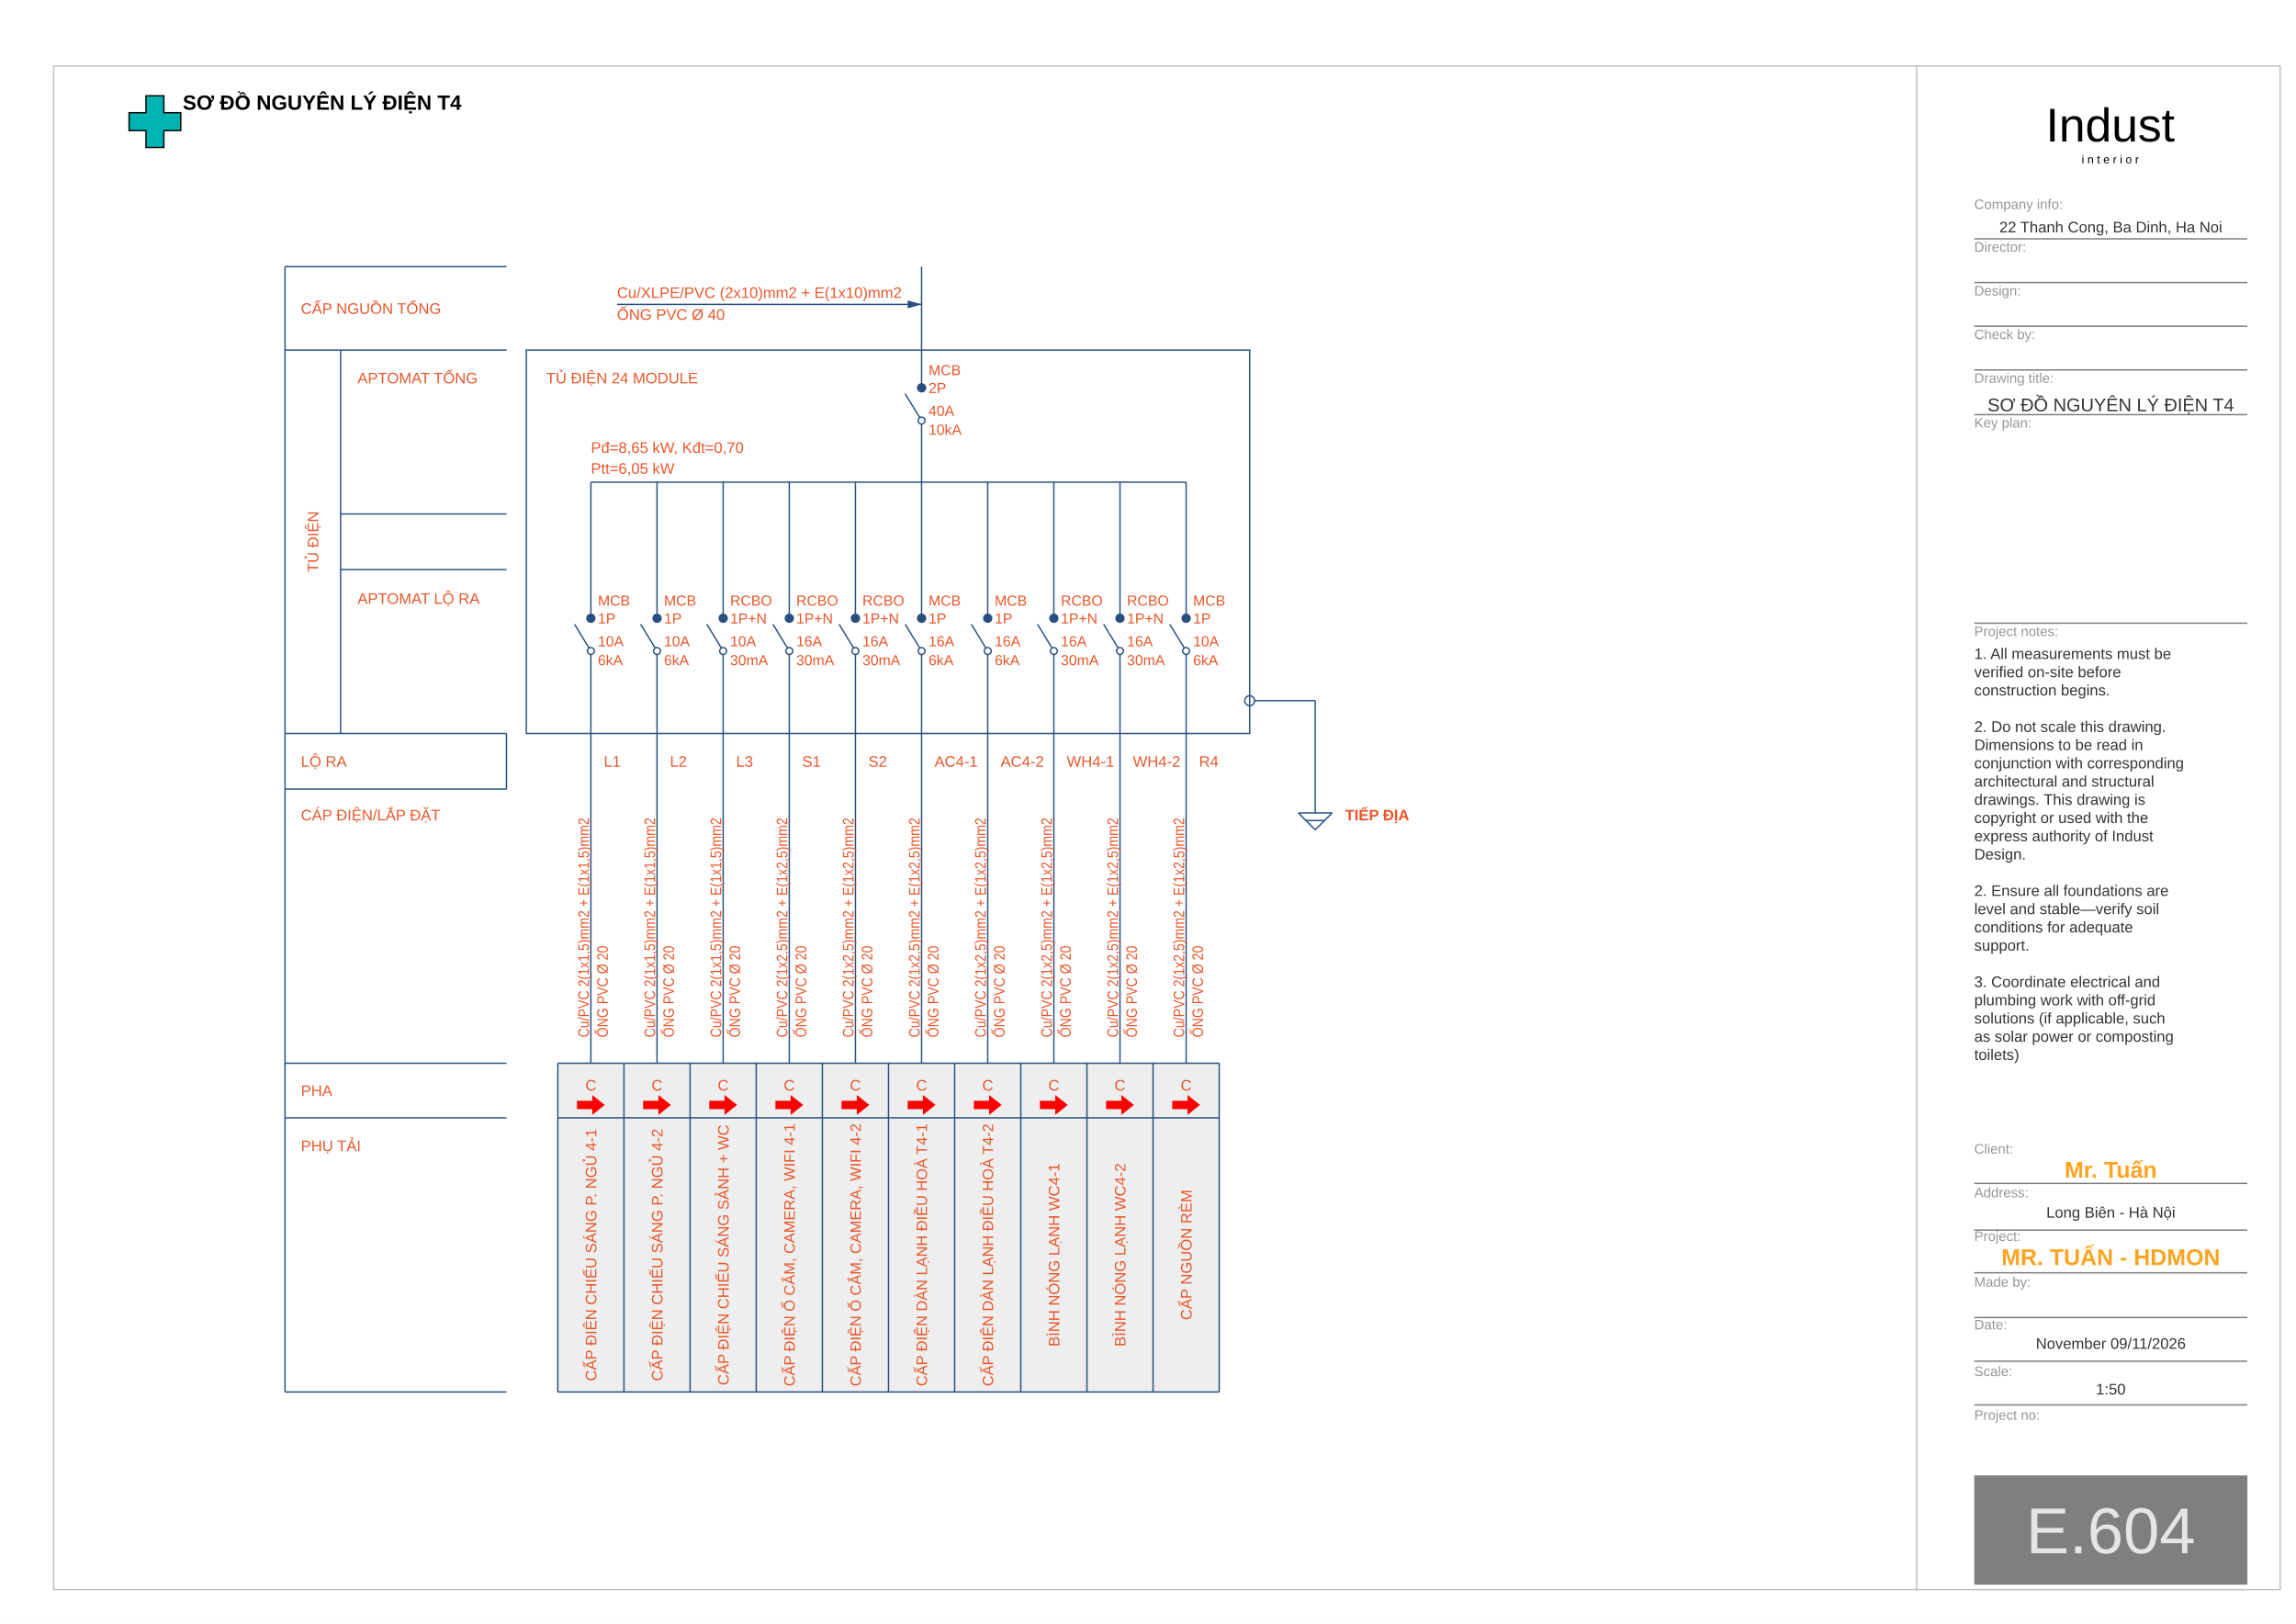
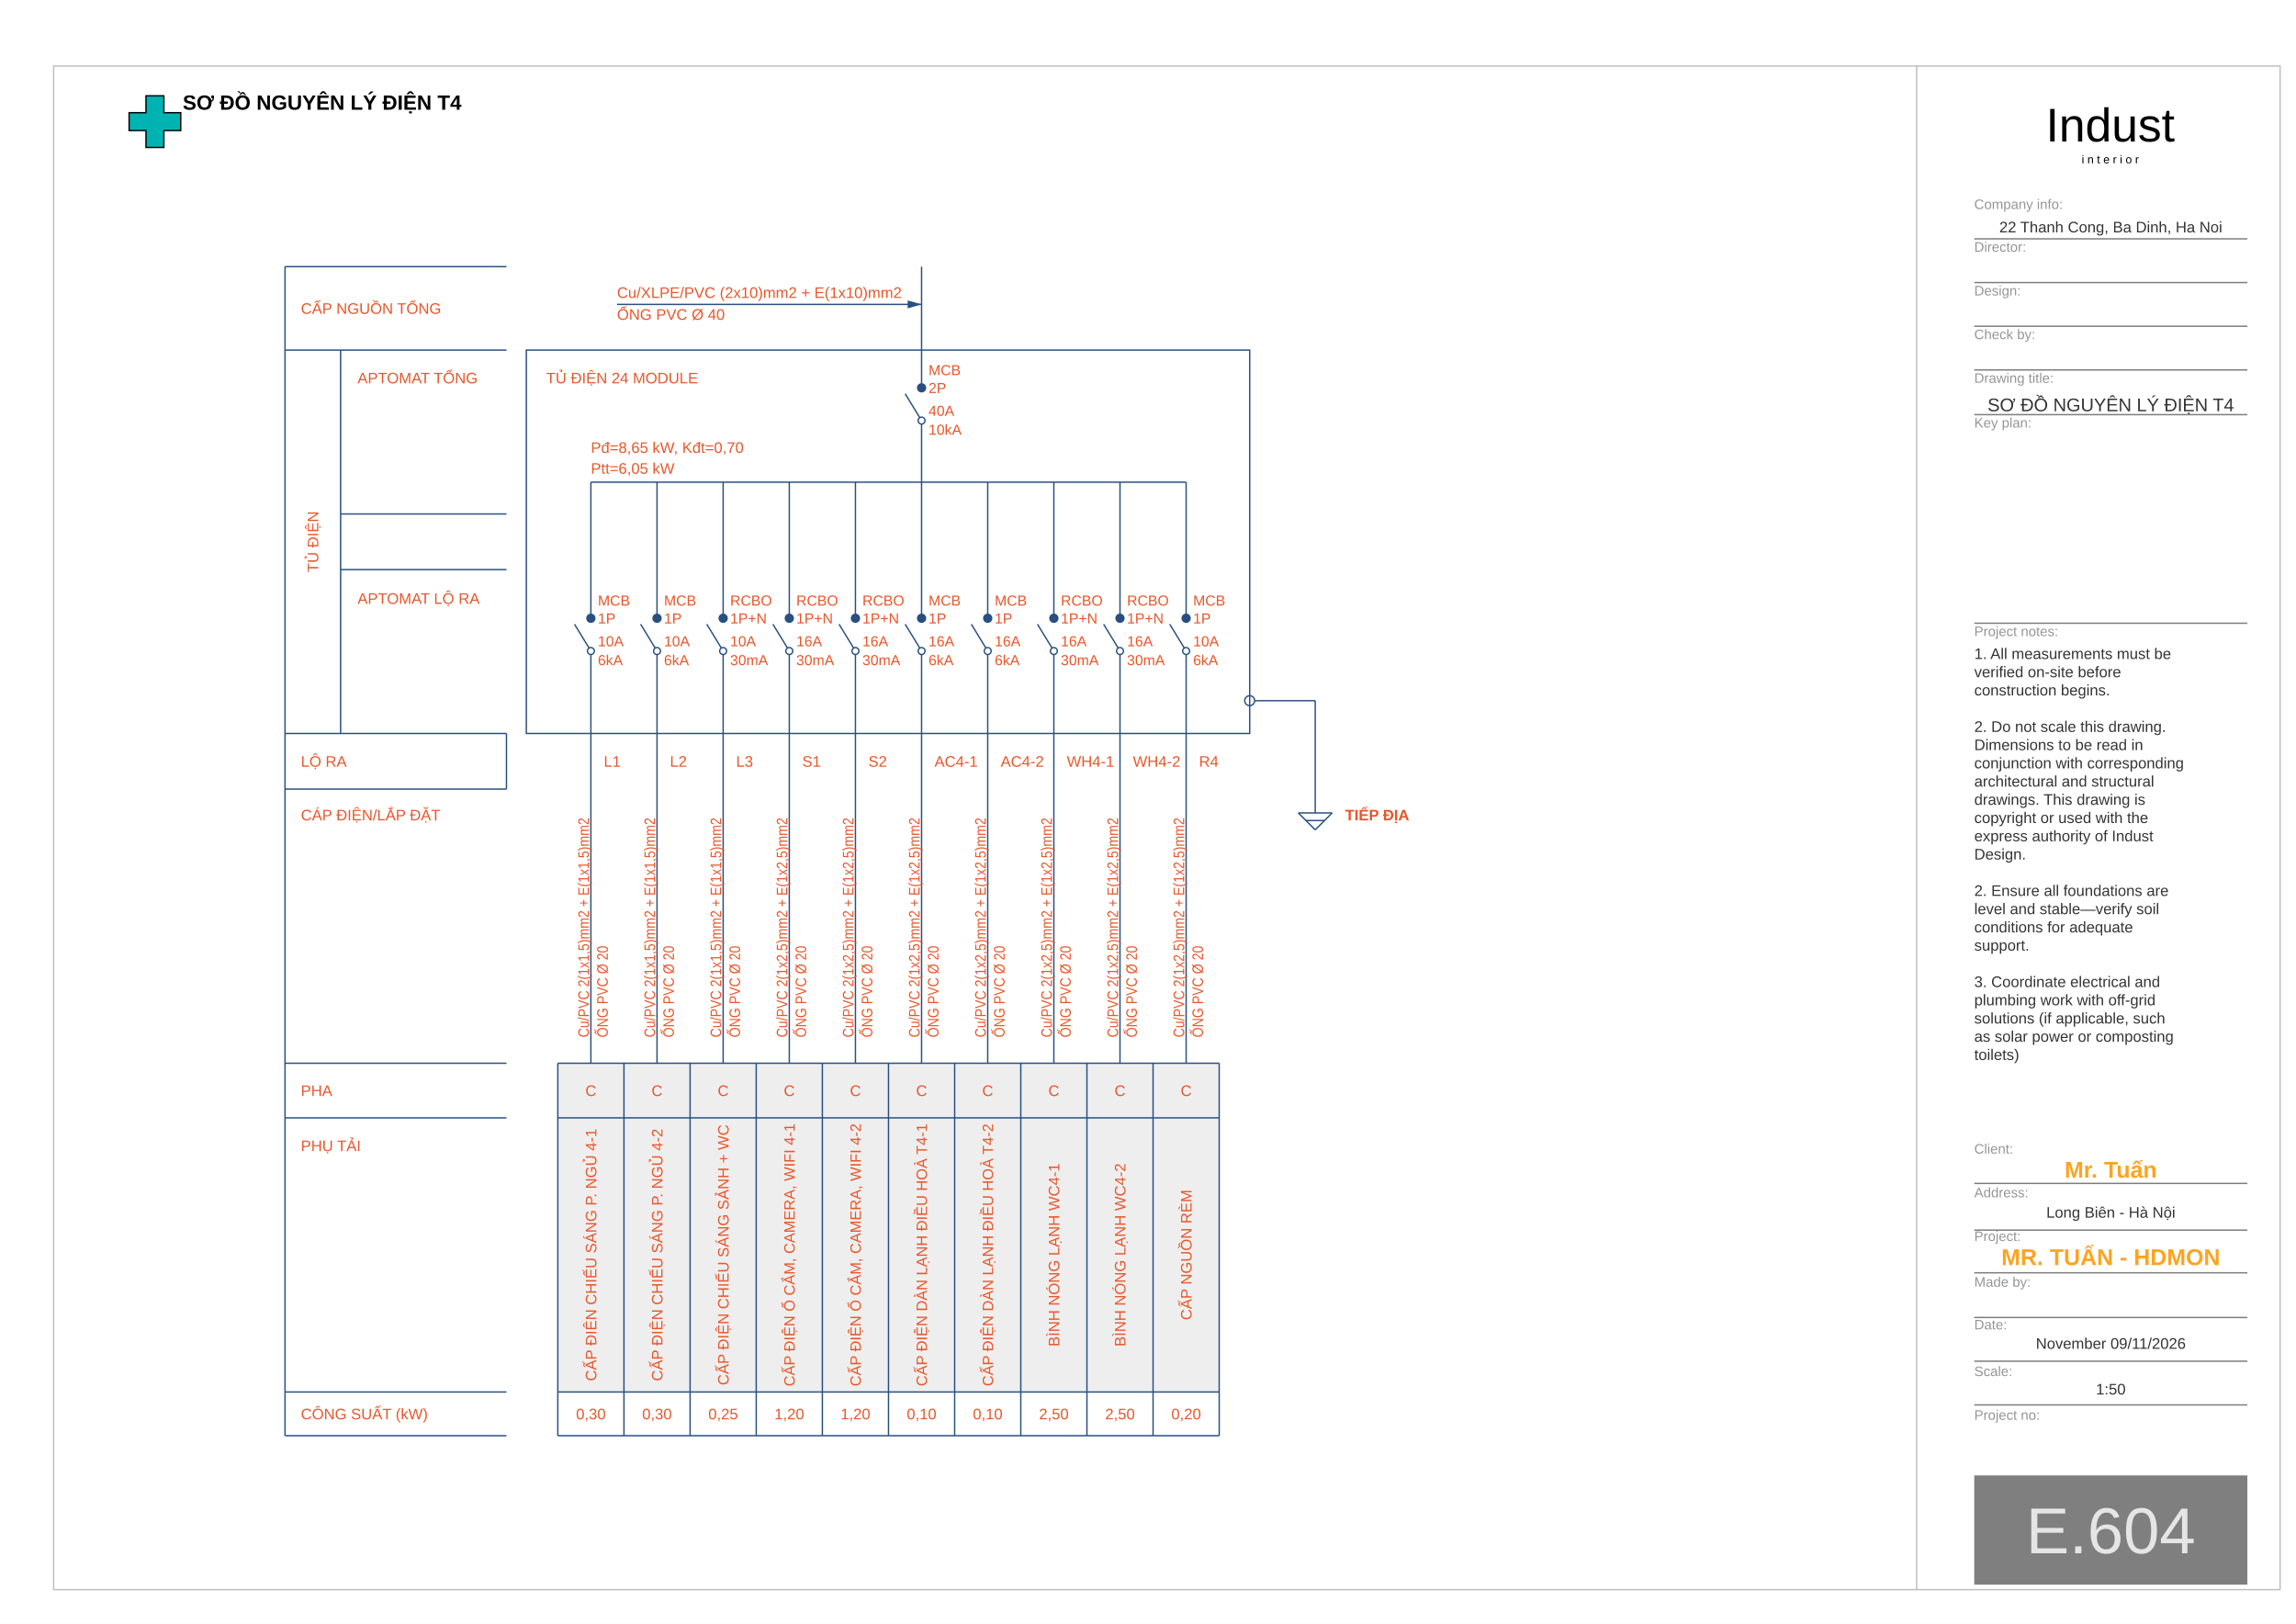
<svg xmlns="http://www.w3.org/2000/svg" width="420mm" height="297mm" viewBox="0 0 420 297">
  <rect width="100%" height="100%" fill="#fff" />
  <polygon points="9.81,290.741 417.093,290.741 417.093,12.073 9.81,12.073" fill="none" stroke="rgb(190,190,190)" stroke-width="0.25" />
  <line x1="350.606" y1="12.073" x2="350.606" y2="290.741" stroke="rgb(190,190,190)" stroke-width="0.25" />
  <polygon points="26.704,17.523 29.974,17.523 29.974,20.611 33.062,20.611 33.062,23.881 29.974,23.881 29.974,26.969 26.704,26.969 26.704,23.881 23.616,23.881 23.616,20.611 26.704,20.611" fill="rgb(0,179,179)" stroke="none" />
  <polygon points="26.704,17.523 29.974,17.523 29.974,20.611 33.062,20.611 33.062,23.881 29.974,23.881 29.974,26.969 26.704,26.969 26.704,23.881 23.616,23.881 23.616,20.611 26.704,20.611" fill="none" stroke="rgb(0,0,0)" stroke-width="0.25" />
  <text x="33.426" y="20.066" font-family="Arial, Helvetica, sans-serif" font-size="3.771" font-weight="bold" text-anchor="start" fill="rgb(0,0,0)">SƠ ĐỒ NGUYÊN LÝ ĐIỆN T4</text>
-   <line x1="52.137" y1="48.769" x2="52.137" y2="254.59" stroke="rgb(40,79,128)" stroke-width="0.25" />
+   <line x1="52.137" y1="48.769" x2="52.137" y2="262.583" stroke="rgb(40,79,128)" stroke-width="0.25" />
+   <line x1="52.137" y1="262.583" x2="92.647" y2="262.583" stroke="rgb(40,79,128)" stroke-width="0.25" />
  <line x1="52.137" y1="48.769" x2="92.647" y2="48.769" stroke="rgb(40,79,128)" stroke-width="0.25" />
  <line x1="52.137" y1="64.028" x2="92.647" y2="64.028" stroke="rgb(40,79,128)" stroke-width="0.25" />
  <line x1="52.137" y1="134.149" x2="92.647" y2="134.149" stroke="rgb(40,79,128)" stroke-width="0.25" />
  <line x1="52.137" y1="144.322" x2="92.647" y2="144.322" stroke="rgb(40,79,128)" stroke-width="0.25" />
  <line x1="52.137" y1="194.461" x2="92.647" y2="194.461" stroke="rgb(40,79,128)" stroke-width="0.25" />
  <line x1="52.137" y1="204.452" x2="92.647" y2="204.452" stroke="rgb(40,79,128)" stroke-width="0.25" />
  <line x1="52.137" y1="254.59" x2="92.647" y2="254.59" stroke="rgb(40,79,128)" stroke-width="0.25" />
  <line x1="62.31" y1="64.028" x2="62.31" y2="134.149" stroke="rgb(40,79,128)" stroke-width="0.25" />
  <line x1="62.31" y1="94.002" x2="92.647" y2="94.002" stroke="rgb(40,79,128)" stroke-width="0.25" />
  <line x1="62.31" y1="104.175" x2="92.647" y2="104.175" stroke="rgb(40,79,128)" stroke-width="0.25" />
  <line x1="92.647" y1="134.149" x2="92.647" y2="144.322" stroke="rgb(40,79,128)" stroke-width="0.25" />
  <text x="55.043" y="57.398" font-family="Arial, Helvetica, sans-serif" font-size="2.793" text-anchor="start" fill="rgb(232,86,42)">CẤP NGUỒN TỔNG</text>
  <text x="0" y="0" font-family="Arial, Helvetica, sans-serif" font-size="2.793" text-anchor="middle" fill="rgb(232,86,42)" transform="translate(58.223 99.089) rotate(-90)">TỦ ĐIỆN</text>
  <text x="65.398" y="70.115" font-family="Arial, Helvetica, sans-serif" font-size="2.793" text-anchor="start" fill="rgb(232,86,42)">APTOMAT TỔNG</text>
  <text x="65.398" y="110.443" font-family="Arial, Helvetica, sans-serif" font-size="2.793" text-anchor="start" fill="rgb(232,86,42)">APTOMAT LỘ RA</text>
  <text x="55.043" y="140.236" font-family="Arial, Helvetica, sans-serif" font-size="2.793" text-anchor="start" fill="rgb(232,86,42)">LỘ RA</text>
  <text x="55.043" y="150.045" font-family="Arial, Helvetica, sans-serif" font-size="2.793" text-anchor="start" fill="rgb(232,86,42)">CÁP ĐIỆN/LẮP ĐẶT</text>
  <text x="55.043" y="200.456" font-family="Arial, Helvetica, sans-serif" font-size="2.793" text-anchor="start" fill="rgb(232,86,42)">PHA</text>
  <text x="55.043" y="210.538" font-family="Arial, Helvetica, sans-serif" font-size="2.793" text-anchor="start" fill="rgb(232,86,42)">PHỤ TẢI</text>
+   <text x="55.043" y="259.587" font-family="Arial, Helvetica, sans-serif" font-size="2.793" text-anchor="start" fill="rgb(232,86,42)">CÔNG SUẤT (kW)</text>
  <polygon points="96.28,134.149 228.602,134.149 228.602,64.028 96.28,64.028" fill="none" stroke="rgb(40,79,128)" stroke-width="0.25" />
  <text x="99.913" y="70.115" font-family="Arial, Helvetica, sans-serif" font-size="2.793" text-anchor="start" fill="rgb(232,86,42)">TỦ ĐIỆN 24 MODULE</text>
  <text x="108.088" y="82.831" font-family="Arial, Helvetica, sans-serif" font-size="2.793" text-anchor="start" fill="rgb(232,86,42)">Pđ=8,65 kW, Kđt=0,70</text>
  <text x="108.088" y="86.646" font-family="Arial, Helvetica, sans-serif" font-size="2.793" text-anchor="start" fill="rgb(232,86,42)">Ptt=6,05 kW</text>
  <line x1="168.581" y1="48.769" x2="168.581" y2="70.931" stroke="rgb(40,79,128)" stroke-width="0.25" />
  <circle cx="168.581" cy="70.931" r="0.727" fill="rgb(40,79,128)" stroke="rgb(40,79,128)" stroke-width="0.25" />
  <circle cx="168.581" cy="76.926" r="0.636" fill="none" stroke="rgb(40,79,128)" stroke-width="0.25" />
  <line x1="168.25" y1="76.383" x2="165.584" y2="72.021" stroke="rgb(40,79,128)" stroke-width="0.25" />
  <text x="169.853" y="68.611" font-family="Arial, Helvetica, sans-serif" font-size="2.654" text-anchor="start" fill="rgb(232,86,42)">MCB</text>
  <text x="169.853" y="71.881" font-family="Arial, Helvetica, sans-serif" font-size="2.654" text-anchor="start" fill="rgb(232,86,42)">2P</text>
  <text x="169.853" y="76.059" font-family="Arial, Helvetica, sans-serif" font-size="2.654" text-anchor="start" fill="rgb(232,86,42)">40A</text>
  <text x="169.853" y="79.511" font-family="Arial, Helvetica, sans-serif" font-size="2.654" text-anchor="start" fill="rgb(232,86,42)">10kA</text>
  <line x1="168.581" y1="77.562" x2="168.581" y2="88.189" stroke="rgb(40,79,128)" stroke-width="0.25" />
  <line x1="112.87" y1="55.672" x2="168.581" y2="55.672" stroke="rgb(40,79,128)" stroke-width="0.25" />
  <polygon points="168.581,55.672 166.038,54.945 166.038,56.398" fill="rgb(40,79,128)" stroke="none" />
  <text x="112.87" y="54.492" font-family="Arial, Helvetica, sans-serif" font-size="2.793" text-anchor="start" fill="rgb(232,86,42)">Cu/XLPE/PVC (2x10)mm2 + E(1x10)mm2</text>
  <text x="112.87" y="58.488" font-family="Arial, Helvetica, sans-serif" font-size="2.793" text-anchor="start" fill="rgb(232,86,42)">ỐNG PVC  Ø 40</text>
  <line x1="108.088" y1="88.189" x2="216.976" y2="88.189" stroke="rgb(40,79,128)" stroke-width="0.25" />
  <polygon points="102.039,204.452 223.025,204.452 223.025,194.461 102.039,194.461" fill="rgb(238,238,238)" stroke="none" />
  <polygon points="102.039,254.59 223.025,254.59 223.025,204.452 102.039,204.452" fill="rgb(238,238,238)" stroke="none" />
  <line x1="102.039" y1="194.461" x2="223.025" y2="194.461" stroke="rgb(40,79,128)" stroke-width="0.25" />
  <line x1="102.039" y1="204.452" x2="223.025" y2="204.452" stroke="rgb(40,79,128)" stroke-width="0.25" />
  <line x1="102.039" y1="254.59" x2="223.025" y2="254.59" stroke="rgb(40,79,128)" stroke-width="0.25" />
-   <line x1="102.039" y1="254.59" x2="102.039" y2="194.461" stroke="rgb(40,79,128)" stroke-width="0.25" />
-   <line x1="114.138" y1="254.59" x2="114.138" y2="194.461" stroke="rgb(40,79,128)" stroke-width="0.25" />
-   <line x1="126.236" y1="254.59" x2="126.236" y2="194.461" stroke="rgb(40,79,128)" stroke-width="0.25" />
-   <line x1="138.335" y1="254.59" x2="138.335" y2="194.461" stroke="rgb(40,79,128)" stroke-width="0.25" />
-   <line x1="150.433" y1="254.59" x2="150.433" y2="194.461" stroke="rgb(40,79,128)" stroke-width="0.25" />
-   <line x1="162.532" y1="254.59" x2="162.532" y2="194.461" stroke="rgb(40,79,128)" stroke-width="0.25" />
-   <line x1="174.631" y1="254.59" x2="174.631" y2="194.461" stroke="rgb(40,79,128)" stroke-width="0.25" />
-   <line x1="186.729" y1="254.59" x2="186.729" y2="194.461" stroke="rgb(40,79,128)" stroke-width="0.25" />
-   <line x1="198.828" y1="254.59" x2="198.828" y2="194.461" stroke="rgb(40,79,128)" stroke-width="0.25" />
-   <line x1="210.926" y1="254.59" x2="210.926" y2="194.461" stroke="rgb(40,79,128)" stroke-width="0.25" />
-   <line x1="223.025" y1="254.59" x2="223.025" y2="194.461" stroke="rgb(40,79,128)" stroke-width="0.25" />
+   <line x1="102.039" y1="262.583" x2="223.025" y2="262.583" stroke="rgb(40,79,128)" stroke-width="0.25" />
+   <line x1="102.039" y1="262.583" x2="102.039" y2="194.461" stroke="rgb(40,79,128)" stroke-width="0.25" />
+   <line x1="114.138" y1="262.583" x2="114.138" y2="194.461" stroke="rgb(40,79,128)" stroke-width="0.25" />
+   <line x1="126.236" y1="262.583" x2="126.236" y2="194.461" stroke="rgb(40,79,128)" stroke-width="0.25" />
+   <line x1="138.335" y1="262.583" x2="138.335" y2="194.461" stroke="rgb(40,79,128)" stroke-width="0.25" />
+   <line x1="150.433" y1="262.583" x2="150.433" y2="194.461" stroke="rgb(40,79,128)" stroke-width="0.25" />
+   <line x1="162.532" y1="262.583" x2="162.532" y2="194.461" stroke="rgb(40,79,128)" stroke-width="0.25" />
+   <line x1="174.631" y1="262.583" x2="174.631" y2="194.461" stroke="rgb(40,79,128)" stroke-width="0.25" />
+   <line x1="186.729" y1="262.583" x2="186.729" y2="194.461" stroke="rgb(40,79,128)" stroke-width="0.25" />
+   <line x1="198.828" y1="262.583" x2="198.828" y2="194.461" stroke="rgb(40,79,128)" stroke-width="0.25" />
+   <line x1="210.926" y1="262.583" x2="210.926" y2="194.461" stroke="rgb(40,79,128)" stroke-width="0.25" />
+   <line x1="223.025" y1="262.583" x2="223.025" y2="194.461" stroke="rgb(40,79,128)" stroke-width="0.25" />
  <line x1="108.088" y1="88.189" x2="108.088" y2="113.076" stroke="rgb(40,79,128)" stroke-width="0.25" />
  <circle cx="108.088" cy="113.076" r="0.727" fill="rgb(40,79,128)" stroke="rgb(40,79,128)" stroke-width="0.25" />
  <circle cx="108.088" cy="119.071" r="0.636" fill="none" stroke="rgb(40,79,128)" stroke-width="0.25" />
  <line x1="107.757" y1="118.529" x2="105.091" y2="114.166" stroke="rgb(40,79,128)" stroke-width="0.25" />
  <text x="109.36" y="110.757" font-family="Arial, Helvetica, sans-serif" font-size="2.654" text-anchor="start" fill="rgb(232,86,42)">MCB</text>
  <text x="109.36" y="114.026" font-family="Arial, Helvetica, sans-serif" font-size="2.654" text-anchor="start" fill="rgb(232,86,42)">1P</text>
  <text x="109.36" y="118.205" font-family="Arial, Helvetica, sans-serif" font-size="2.654" text-anchor="start" fill="rgb(232,86,42)">10A</text>
  <text x="109.36" y="121.656" font-family="Arial, Helvetica, sans-serif" font-size="2.654" text-anchor="start" fill="rgb(232,86,42)">6kA</text>
  <line x1="108.088" y1="119.707" x2="108.088" y2="194.461" stroke="rgb(40,79,128)" stroke-width="0.25" />
  <text x="110.45" y="140.236" font-family="Arial, Helvetica, sans-serif" font-size="2.793" text-anchor="start" fill="rgb(232,86,42)">L1</text>
  <text x="0" y="0" font-family="Arial, Helvetica, sans-serif" font-size="2.793" text-anchor="start" fill="rgb(232,86,42)" transform="translate(107.725 189.737) rotate(-90) scale(0.85 1)">Cu/PVC 2(1x1,5)mm2 + E(1x1,5)mm2</text>
  <text x="0" y="0" font-family="Arial, Helvetica, sans-serif" font-size="2.793" text-anchor="start" fill="rgb(232,86,42)" transform="translate(111.176 189.737) rotate(-90) scale(0.85 1)">ỐNG PVC  Ø 20</text>
-   <text x="108.088" y="199.457" font-family="Arial, Helvetica, sans-serif" font-size="2.793" text-anchor="middle" fill="rgb(232,86,42)">C</text>
-   <polygon points="105.545,202.853 108.343,202.853 108.343,203.907 110.631,202.09 108.343,200.274 108.343,201.327 105.545,201.327" fill="rgb(255,0,0)" stroke="none" />
+   <text x="108.088" y="200.456" font-family="Arial, Helvetica, sans-serif" font-size="2.793" text-anchor="middle" fill="rgb(232,86,42)">C</text>
+   <text x="108.088" y="259.587" font-family="Arial, Helvetica, sans-serif" font-size="2.793" text-anchor="middle" fill="rgb(232,86,42)">0,30</text>
  <text x="0" y="0" font-family="Arial, Helvetica, sans-serif" font-size="2.793" text-anchor="middle" fill="rgb(232,86,42)" transform="translate(109.088 229.521) rotate(-90)">CẤP ĐIÊN CHIẾU SÁNG P. NGỦ 4-1</text>
  <line x1="120.187" y1="88.189" x2="120.187" y2="113.076" stroke="rgb(40,79,128)" stroke-width="0.25" />
  <circle cx="120.187" cy="113.076" r="0.727" fill="rgb(40,79,128)" stroke="rgb(40,79,128)" stroke-width="0.25" />
  <circle cx="120.187" cy="119.071" r="0.636" fill="none" stroke="rgb(40,79,128)" stroke-width="0.25" />
  <line x1="119.855" y1="118.529" x2="117.189" y2="114.166" stroke="rgb(40,79,128)" stroke-width="0.25" />
  <text x="121.458" y="110.757" font-family="Arial, Helvetica, sans-serif" font-size="2.654" text-anchor="start" fill="rgb(232,86,42)">MCB</text>
  <text x="121.458" y="114.026" font-family="Arial, Helvetica, sans-serif" font-size="2.654" text-anchor="start" fill="rgb(232,86,42)">1P</text>
  <text x="121.458" y="118.205" font-family="Arial, Helvetica, sans-serif" font-size="2.654" text-anchor="start" fill="rgb(232,86,42)">10A</text>
  <text x="121.458" y="121.656" font-family="Arial, Helvetica, sans-serif" font-size="2.654" text-anchor="start" fill="rgb(232,86,42)">6kA</text>
  <line x1="120.187" y1="119.707" x2="120.187" y2="194.461" stroke="rgb(40,79,128)" stroke-width="0.25" />
  <text x="122.548" y="140.236" font-family="Arial, Helvetica, sans-serif" font-size="2.793" text-anchor="start" fill="rgb(232,86,42)">L2</text>
  <text x="0" y="0" font-family="Arial, Helvetica, sans-serif" font-size="2.793" text-anchor="start" fill="rgb(232,86,42)" transform="translate(119.824 189.737) rotate(-90) scale(0.85 1)">Cu/PVC 2(1x1,5)mm2 + E(1x1,5)mm2</text>
  <text x="0" y="0" font-family="Arial, Helvetica, sans-serif" font-size="2.793" text-anchor="start" fill="rgb(232,86,42)" transform="translate(123.275 189.737) rotate(-90) scale(0.85 1)">ỐNG PVC  Ø 20</text>
-   <text x="120.187" y="199.457" font-family="Arial, Helvetica, sans-serif" font-size="2.793" text-anchor="middle" fill="rgb(232,86,42)">C</text>
-   <polygon points="117.644,202.853 120.441,202.853 120.441,203.907 122.73,202.09 120.441,200.274 120.441,201.327 117.644,201.327" fill="rgb(255,0,0)" stroke="none" />
+   <text x="120.187" y="200.456" font-family="Arial, Helvetica, sans-serif" font-size="2.793" text-anchor="middle" fill="rgb(232,86,42)">C</text>
+   <text x="120.187" y="259.587" font-family="Arial, Helvetica, sans-serif" font-size="2.793" text-anchor="middle" fill="rgb(232,86,42)">0,30</text>
  <text x="0" y="0" font-family="Arial, Helvetica, sans-serif" font-size="2.793" text-anchor="middle" fill="rgb(232,86,42)" transform="translate(121.187 229.521) rotate(-90)">CẤP ĐIỆN CHIẾU SÁNG P. NGỦ 4-2</text>
  <line x1="132.285" y1="88.189" x2="132.285" y2="113.076" stroke="rgb(40,79,128)" stroke-width="0.25" />
  <circle cx="132.285" cy="113.076" r="0.727" fill="rgb(40,79,128)" stroke="rgb(40,79,128)" stroke-width="0.25" />
  <circle cx="132.285" cy="119.071" r="0.636" fill="none" stroke="rgb(40,79,128)" stroke-width="0.25" />
  <line x1="131.954" y1="118.529" x2="129.288" y2="114.166" stroke="rgb(40,79,128)" stroke-width="0.25" />
  <text x="133.557" y="110.757" font-family="Arial, Helvetica, sans-serif" font-size="2.654" text-anchor="start" fill="rgb(232,86,42)">RCBO</text>
  <text x="133.557" y="114.026" font-family="Arial, Helvetica, sans-serif" font-size="2.654" text-anchor="start" fill="rgb(232,86,42)">1P+N</text>
  <text x="133.557" y="118.205" font-family="Arial, Helvetica, sans-serif" font-size="2.654" text-anchor="start" fill="rgb(232,86,42)">10A</text>
  <text x="133.557" y="121.656" font-family="Arial, Helvetica, sans-serif" font-size="2.654" text-anchor="start" fill="rgb(232,86,42)">30mA</text>
  <line x1="132.285" y1="119.707" x2="132.285" y2="194.461" stroke="rgb(40,79,128)" stroke-width="0.25" />
  <text x="134.647" y="140.236" font-family="Arial, Helvetica, sans-serif" font-size="2.793" text-anchor="start" fill="rgb(232,86,42)">L3</text>
  <text x="0" y="0" font-family="Arial, Helvetica, sans-serif" font-size="2.793" text-anchor="start" fill="rgb(232,86,42)" transform="translate(131.922 189.737) rotate(-90) scale(0.85 1)">Cu/PVC 2(1x1,5)mm2 + E(1x1,5)mm2</text>
  <text x="0" y="0" font-family="Arial, Helvetica, sans-serif" font-size="2.793" text-anchor="start" fill="rgb(232,86,42)" transform="translate(135.374 189.737) rotate(-90) scale(0.85 1)">ỐNG PVC  Ø 20</text>
-   <text x="132.285" y="199.457" font-family="Arial, Helvetica, sans-serif" font-size="2.793" text-anchor="middle" fill="rgb(232,86,42)">C</text>
-   <polygon points="129.742,202.853 132.54,202.853 132.54,203.907 134.829,202.09 132.54,200.274 132.54,201.327 129.742,201.327" fill="rgb(255,0,0)" stroke="none" />
+   <text x="132.285" y="200.456" font-family="Arial, Helvetica, sans-serif" font-size="2.793" text-anchor="middle" fill="rgb(232,86,42)">C</text>
+   <text x="132.285" y="259.587" font-family="Arial, Helvetica, sans-serif" font-size="2.793" text-anchor="middle" fill="rgb(232,86,42)">0,25</text>
  <text x="0" y="0" font-family="Arial, Helvetica, sans-serif" font-size="2.793" text-anchor="middle" fill="rgb(232,86,42)" transform="translate(133.285 229.521) rotate(-90)">CẤP ĐIỆN CHIẾU SÁNG SẢNH + WC</text>
  <line x1="144.384" y1="88.189" x2="144.384" y2="113.076" stroke="rgb(40,79,128)" stroke-width="0.25" />
  <circle cx="144.384" cy="113.076" r="0.727" fill="rgb(40,79,128)" stroke="rgb(40,79,128)" stroke-width="0.25" />
  <circle cx="144.384" cy="119.071" r="0.636" fill="none" stroke="rgb(40,79,128)" stroke-width="0.25" />
  <line x1="144.053" y1="118.529" x2="141.387" y2="114.166" stroke="rgb(40,79,128)" stroke-width="0.25" />
  <text x="145.656" y="110.757" font-family="Arial, Helvetica, sans-serif" font-size="2.654" text-anchor="start" fill="rgb(232,86,42)">RCBO</text>
  <text x="145.656" y="114.026" font-family="Arial, Helvetica, sans-serif" font-size="2.654" text-anchor="start" fill="rgb(232,86,42)">1P+N</text>
  <text x="145.656" y="118.205" font-family="Arial, Helvetica, sans-serif" font-size="2.654" text-anchor="start" fill="rgb(232,86,42)">16A</text>
  <text x="145.656" y="121.656" font-family="Arial, Helvetica, sans-serif" font-size="2.654" text-anchor="start" fill="rgb(232,86,42)">30mA</text>
  <line x1="144.384" y1="119.707" x2="144.384" y2="194.461" stroke="rgb(40,79,128)" stroke-width="0.25" />
  <text x="146.746" y="140.236" font-family="Arial, Helvetica, sans-serif" font-size="2.793" text-anchor="start" fill="rgb(232,86,42)">S1</text>
  <text x="0" y="0" font-family="Arial, Helvetica, sans-serif" font-size="2.793" text-anchor="start" fill="rgb(232,86,42)" transform="translate(144.021 189.737) rotate(-90) scale(0.85 1)">Cu/PVC 2(1x2,5)mm2 + E(1x2,5)mm2</text>
  <text x="0" y="0" font-family="Arial, Helvetica, sans-serif" font-size="2.793" text-anchor="start" fill="rgb(232,86,42)" transform="translate(147.472 189.737) rotate(-90) scale(0.85 1)">ỐNG PVC  Ø 20</text>
-   <text x="144.384" y="199.457" font-family="Arial, Helvetica, sans-serif" font-size="2.793" text-anchor="middle" fill="rgb(232,86,42)">C</text>
-   <polygon points="141.841,202.853 144.638,202.853 144.638,203.907 146.927,202.09 144.638,200.274 144.638,201.327 141.841,201.327" fill="rgb(255,0,0)" stroke="none" />
+   <text x="144.384" y="200.456" font-family="Arial, Helvetica, sans-serif" font-size="2.793" text-anchor="middle" fill="rgb(232,86,42)">C</text>
+   <text x="144.384" y="259.587" font-family="Arial, Helvetica, sans-serif" font-size="2.793" text-anchor="middle" fill="rgb(232,86,42)">1,20</text>
  <text x="0" y="0" font-family="Arial, Helvetica, sans-serif" font-size="2.75" text-anchor="middle" fill="rgb(232,86,42)" transform="translate(145.369 229.521) rotate(-90)">CẤP ĐIỆN Ổ CẮM, CAMERA, WIFI 4-1</text>
  <line x1="156.483" y1="88.189" x2="156.483" y2="113.076" stroke="rgb(40,79,128)" stroke-width="0.25" />
  <circle cx="156.483" cy="113.076" r="0.727" fill="rgb(40,79,128)" stroke="rgb(40,79,128)" stroke-width="0.25" />
  <circle cx="156.483" cy="119.071" r="0.636" fill="none" stroke="rgb(40,79,128)" stroke-width="0.25" />
  <line x1="156.151" y1="118.529" x2="153.485" y2="114.166" stroke="rgb(40,79,128)" stroke-width="0.25" />
  <text x="157.754" y="110.757" font-family="Arial, Helvetica, sans-serif" font-size="2.654" text-anchor="start" fill="rgb(232,86,42)">RCBO</text>
  <text x="157.754" y="114.026" font-family="Arial, Helvetica, sans-serif" font-size="2.654" text-anchor="start" fill="rgb(232,86,42)">1P+N</text>
  <text x="157.754" y="118.205" font-family="Arial, Helvetica, sans-serif" font-size="2.654" text-anchor="start" fill="rgb(232,86,42)">16A</text>
  <text x="157.754" y="121.656" font-family="Arial, Helvetica, sans-serif" font-size="2.654" text-anchor="start" fill="rgb(232,86,42)">30mA</text>
  <line x1="156.483" y1="119.707" x2="156.483" y2="194.461" stroke="rgb(40,79,128)" stroke-width="0.25" />
  <text x="158.844" y="140.236" font-family="Arial, Helvetica, sans-serif" font-size="2.793" text-anchor="start" fill="rgb(232,86,42)">S2</text>
  <text x="0" y="0" font-family="Arial, Helvetica, sans-serif" font-size="2.793" text-anchor="start" fill="rgb(232,86,42)" transform="translate(156.119 189.737) rotate(-90) scale(0.85 1)">Cu/PVC 2(1x2,5)mm2 + E(1x2,5)mm2</text>
  <text x="0" y="0" font-family="Arial, Helvetica, sans-serif" font-size="2.793" text-anchor="start" fill="rgb(232,86,42)" transform="translate(159.571 189.737) rotate(-90) scale(0.85 1)">ỐNG PVC  Ø 20</text>
-   <text x="156.483" y="199.457" font-family="Arial, Helvetica, sans-serif" font-size="2.793" text-anchor="middle" fill="rgb(232,86,42)">C</text>
-   <polygon points="153.939,202.853 156.737,202.853 156.737,203.907 159.026,202.09 156.737,200.274 156.737,201.327 153.939,201.327" fill="rgb(255,0,0)" stroke="none" />
+   <text x="156.483" y="200.456" font-family="Arial, Helvetica, sans-serif" font-size="2.793" text-anchor="middle" fill="rgb(232,86,42)">C</text>
+   <text x="156.483" y="259.587" font-family="Arial, Helvetica, sans-serif" font-size="2.793" text-anchor="middle" fill="rgb(232,86,42)">1,20</text>
  <text x="0" y="0" font-family="Arial, Helvetica, sans-serif" font-size="2.75" text-anchor="middle" fill="rgb(232,86,42)" transform="translate(157.467 229.521) rotate(-90)">CẤP ĐIỆN Ổ CẮM, CAMERA, WIFI 4-2</text>
  <line x1="168.581" y1="88.189" x2="168.581" y2="113.076" stroke="rgb(40,79,128)" stroke-width="0.25" />
  <circle cx="168.581" cy="113.076" r="0.727" fill="rgb(40,79,128)" stroke="rgb(40,79,128)" stroke-width="0.25" />
  <circle cx="168.581" cy="119.071" r="0.636" fill="none" stroke="rgb(40,79,128)" stroke-width="0.25" />
  <line x1="168.25" y1="118.529" x2="165.584" y2="114.166" stroke="rgb(40,79,128)" stroke-width="0.25" />
  <text x="169.853" y="110.757" font-family="Arial, Helvetica, sans-serif" font-size="2.654" text-anchor="start" fill="rgb(232,86,42)">MCB</text>
  <text x="169.853" y="114.026" font-family="Arial, Helvetica, sans-serif" font-size="2.654" text-anchor="start" fill="rgb(232,86,42)">1P</text>
  <text x="169.853" y="118.205" font-family="Arial, Helvetica, sans-serif" font-size="2.654" text-anchor="start" fill="rgb(232,86,42)">16A</text>
  <text x="169.853" y="121.656" font-family="Arial, Helvetica, sans-serif" font-size="2.654" text-anchor="start" fill="rgb(232,86,42)">6kA</text>
  <line x1="168.581" y1="119.707" x2="168.581" y2="194.461" stroke="rgb(40,79,128)" stroke-width="0.25" />
  <text x="170.943" y="140.236" font-family="Arial, Helvetica, sans-serif" font-size="2.793" text-anchor="start" fill="rgb(232,86,42)">AC4-1</text>
  <text x="0" y="0" font-family="Arial, Helvetica, sans-serif" font-size="2.793" text-anchor="start" fill="rgb(232,86,42)" transform="translate(168.218 189.737) rotate(-90) scale(0.85 1)">Cu/PVC 2(1x2,5)mm2 + E(1x2,5)mm2</text>
  <text x="0" y="0" font-family="Arial, Helvetica, sans-serif" font-size="2.793" text-anchor="start" fill="rgb(232,86,42)" transform="translate(171.67 189.737) rotate(-90) scale(0.85 1)">ỐNG PVC  Ø 20</text>
-   <text x="168.581" y="199.457" font-family="Arial, Helvetica, sans-serif" font-size="2.793" text-anchor="middle" fill="rgb(232,86,42)">C</text>
-   <polygon points="166.038,202.853 168.836,202.853 168.836,203.907 171.125,202.09 168.836,200.274 168.836,201.327 166.038,201.327" fill="rgb(255,0,0)" stroke="none" />
+   <text x="168.581" y="200.456" font-family="Arial, Helvetica, sans-serif" font-size="2.793" text-anchor="middle" fill="rgb(232,86,42)">C</text>
+   <text x="168.581" y="259.587" font-family="Arial, Helvetica, sans-serif" font-size="2.793" text-anchor="middle" fill="rgb(232,86,42)">0,10</text>
  <text x="0" y="0" font-family="Arial, Helvetica, sans-serif" font-size="2.75" text-anchor="middle" fill="rgb(232,86,42)" transform="translate(169.566 229.521) rotate(-90)">CẤP ĐIỆN DÀN LẠNH ĐIỀU HOÀ T4-1</text>
  <line x1="180.68" y1="88.189" x2="180.68" y2="113.076" stroke="rgb(40,79,128)" stroke-width="0.25" />
  <circle cx="180.68" cy="113.076" r="0.727" fill="rgb(40,79,128)" stroke="rgb(40,79,128)" stroke-width="0.25" />
  <circle cx="180.68" cy="119.071" r="0.636" fill="none" stroke="rgb(40,79,128)" stroke-width="0.25" />
  <line x1="180.348" y1="118.529" x2="177.683" y2="114.166" stroke="rgb(40,79,128)" stroke-width="0.25" />
  <text x="181.952" y="110.757" font-family="Arial, Helvetica, sans-serif" font-size="2.654" text-anchor="start" fill="rgb(232,86,42)">MCB</text>
  <text x="181.952" y="114.026" font-family="Arial, Helvetica, sans-serif" font-size="2.654" text-anchor="start" fill="rgb(232,86,42)">1P</text>
  <text x="181.952" y="118.205" font-family="Arial, Helvetica, sans-serif" font-size="2.654" text-anchor="start" fill="rgb(232,86,42)">16A</text>
  <text x="181.952" y="121.656" font-family="Arial, Helvetica, sans-serif" font-size="2.654" text-anchor="start" fill="rgb(232,86,42)">6kA</text>
  <line x1="180.68" y1="119.707" x2="180.68" y2="194.461" stroke="rgb(40,79,128)" stroke-width="0.25" />
  <text x="183.042" y="140.236" font-family="Arial, Helvetica, sans-serif" font-size="2.793" text-anchor="start" fill="rgb(232,86,42)">AC4-2</text>
  <text x="0" y="0" font-family="Arial, Helvetica, sans-serif" font-size="2.793" text-anchor="start" fill="rgb(232,86,42)" transform="translate(180.317 189.737) rotate(-90) scale(0.85 1)">Cu/PVC 2(1x2,5)mm2 + E(1x2,5)mm2</text>
  <text x="0" y="0" font-family="Arial, Helvetica, sans-serif" font-size="2.793" text-anchor="start" fill="rgb(232,86,42)" transform="translate(183.768 189.737) rotate(-90) scale(0.85 1)">ỐNG PVC  Ø 20</text>
-   <text x="180.68" y="199.457" font-family="Arial, Helvetica, sans-serif" font-size="2.793" text-anchor="middle" fill="rgb(232,86,42)">C</text>
-   <polygon points="178.137,202.853 180.934,202.853 180.934,203.907 183.223,202.09 180.934,200.274 180.934,201.327 178.137,201.327" fill="rgb(255,0,0)" stroke="none" />
+   <text x="180.68" y="200.456" font-family="Arial, Helvetica, sans-serif" font-size="2.793" text-anchor="middle" fill="rgb(232,86,42)">C</text>
+   <text x="180.68" y="259.587" font-family="Arial, Helvetica, sans-serif" font-size="2.793" text-anchor="middle" fill="rgb(232,86,42)">0,10</text>
  <text x="0" y="0" font-family="Arial, Helvetica, sans-serif" font-size="2.75" text-anchor="middle" fill="rgb(232,86,42)" transform="translate(181.665 229.521) rotate(-90)">CẤP ĐIỆN DÀN LẠNH ĐIỀU HOÀ T4-2</text>
  <line x1="192.779" y1="88.189" x2="192.779" y2="113.076" stroke="rgb(40,79,128)" stroke-width="0.25" />
  <circle cx="192.779" cy="113.076" r="0.727" fill="rgb(40,79,128)" stroke="rgb(40,79,128)" stroke-width="0.25" />
  <circle cx="192.779" cy="119.071" r="0.636" fill="none" stroke="rgb(40,79,128)" stroke-width="0.25" />
  <line x1="192.447" y1="118.529" x2="189.781" y2="114.166" stroke="rgb(40,79,128)" stroke-width="0.25" />
  <text x="194.05" y="110.757" font-family="Arial, Helvetica, sans-serif" font-size="2.654" text-anchor="start" fill="rgb(232,86,42)">RCBO</text>
  <text x="194.05" y="114.026" font-family="Arial, Helvetica, sans-serif" font-size="2.654" text-anchor="start" fill="rgb(232,86,42)">1P+N</text>
  <text x="194.05" y="118.205" font-family="Arial, Helvetica, sans-serif" font-size="2.654" text-anchor="start" fill="rgb(232,86,42)">16A</text>
  <text x="194.05" y="121.656" font-family="Arial, Helvetica, sans-serif" font-size="2.654" text-anchor="start" fill="rgb(232,86,42)">30mA</text>
  <line x1="192.779" y1="119.707" x2="192.779" y2="194.461" stroke="rgb(40,79,128)" stroke-width="0.25" />
  <text x="195.14" y="140.236" font-family="Arial, Helvetica, sans-serif" font-size="2.793" text-anchor="start" fill="rgb(232,86,42)">WH4-1</text>
  <text x="0" y="0" font-family="Arial, Helvetica, sans-serif" font-size="2.793" text-anchor="start" fill="rgb(232,86,42)" transform="translate(192.415 189.737) rotate(-90) scale(0.85 1)">Cu/PVC 2(1x2,5)mm2 + E(1x2,5)mm2</text>
  <text x="0" y="0" font-family="Arial, Helvetica, sans-serif" font-size="2.793" text-anchor="start" fill="rgb(232,86,42)" transform="translate(195.867 189.737) rotate(-90) scale(0.85 1)">ỐNG PVC  Ø 20</text>
-   <text x="192.779" y="199.457" font-family="Arial, Helvetica, sans-serif" font-size="2.793" text-anchor="middle" fill="rgb(232,86,42)">C</text>
-   <polygon points="190.235,202.853 193.033,202.853 193.033,203.907 195.322,202.09 193.033,200.274 193.033,201.327 190.235,201.327" fill="rgb(255,0,0)" stroke="none" />
+   <text x="192.779" y="200.456" font-family="Arial, Helvetica, sans-serif" font-size="2.793" text-anchor="middle" fill="rgb(232,86,42)">C</text>
+   <text x="192.779" y="259.587" font-family="Arial, Helvetica, sans-serif" font-size="2.793" text-anchor="middle" fill="rgb(232,86,42)">2,50</text>
  <text x="0" y="0" font-family="Arial, Helvetica, sans-serif" font-size="2.793" text-anchor="middle" fill="rgb(232,86,42)" transform="translate(193.779 229.521) rotate(-90)">BÌNH NÓNG LẠNH WC4-1</text>
  <line x1="204.877" y1="88.189" x2="204.877" y2="113.076" stroke="rgb(40,79,128)" stroke-width="0.25" />
  <circle cx="204.877" cy="113.076" r="0.727" fill="rgb(40,79,128)" stroke="rgb(40,79,128)" stroke-width="0.25" />
  <circle cx="204.877" cy="119.071" r="0.636" fill="none" stroke="rgb(40,79,128)" stroke-width="0.25" />
  <line x1="204.546" y1="118.529" x2="201.88" y2="114.166" stroke="rgb(40,79,128)" stroke-width="0.25" />
  <text x="206.149" y="110.757" font-family="Arial, Helvetica, sans-serif" font-size="2.654" text-anchor="start" fill="rgb(232,86,42)">RCBO</text>
  <text x="206.149" y="114.026" font-family="Arial, Helvetica, sans-serif" font-size="2.654" text-anchor="start" fill="rgb(232,86,42)">1P+N</text>
  <text x="206.149" y="118.205" font-family="Arial, Helvetica, sans-serif" font-size="2.654" text-anchor="start" fill="rgb(232,86,42)">16A</text>
  <text x="206.149" y="121.656" font-family="Arial, Helvetica, sans-serif" font-size="2.654" text-anchor="start" fill="rgb(232,86,42)">30mA</text>
  <line x1="204.877" y1="119.707" x2="204.877" y2="194.461" stroke="rgb(40,79,128)" stroke-width="0.25" />
  <text x="207.239" y="140.236" font-family="Arial, Helvetica, sans-serif" font-size="2.793" text-anchor="start" fill="rgb(232,86,42)">WH4-2</text>
  <text x="0" y="0" font-family="Arial, Helvetica, sans-serif" font-size="2.793" text-anchor="start" fill="rgb(232,86,42)" transform="translate(204.514 189.737) rotate(-90) scale(0.85 1)">Cu/PVC 2(1x2,5)mm2 + E(1x2,5)mm2</text>
  <text x="0" y="0" font-family="Arial, Helvetica, sans-serif" font-size="2.793" text-anchor="start" fill="rgb(232,86,42)" transform="translate(207.965 189.737) rotate(-90) scale(0.85 1)">ỐNG PVC  Ø 20</text>
-   <text x="204.877" y="199.457" font-family="Arial, Helvetica, sans-serif" font-size="2.793" text-anchor="middle" fill="rgb(232,86,42)">C</text>
-   <polygon points="202.334,202.853 205.131,202.853 205.131,203.907 207.42,202.09 205.131,200.274 205.131,201.327 202.334,201.327" fill="rgb(255,0,0)" stroke="none" />
+   <text x="204.877" y="200.456" font-family="Arial, Helvetica, sans-serif" font-size="2.793" text-anchor="middle" fill="rgb(232,86,42)">C</text>
+   <text x="204.877" y="259.587" font-family="Arial, Helvetica, sans-serif" font-size="2.793" text-anchor="middle" fill="rgb(232,86,42)">2,50</text>
  <text x="0" y="0" font-family="Arial, Helvetica, sans-serif" font-size="2.793" text-anchor="middle" fill="rgb(232,86,42)" transform="translate(205.877 229.521) rotate(-90)">BÌNH NÓNG LẠNH WC4-2</text>
  <line x1="216.976" y1="88.189" x2="216.976" y2="113.076" stroke="rgb(40,79,128)" stroke-width="0.25" />
  <circle cx="216.976" cy="113.076" r="0.727" fill="rgb(40,79,128)" stroke="rgb(40,79,128)" stroke-width="0.25" />
  <circle cx="216.976" cy="119.071" r="0.636" fill="none" stroke="rgb(40,79,128)" stroke-width="0.25" />
  <line x1="216.644" y1="118.529" x2="213.978" y2="114.166" stroke="rgb(40,79,128)" stroke-width="0.25" />
  <text x="218.247" y="110.757" font-family="Arial, Helvetica, sans-serif" font-size="2.654" text-anchor="start" fill="rgb(232,86,42)">MCB</text>
  <text x="218.247" y="114.026" font-family="Arial, Helvetica, sans-serif" font-size="2.654" text-anchor="start" fill="rgb(232,86,42)">1P</text>
  <text x="218.247" y="118.205" font-family="Arial, Helvetica, sans-serif" font-size="2.654" text-anchor="start" fill="rgb(232,86,42)">10A</text>
  <text x="218.247" y="121.656" font-family="Arial, Helvetica, sans-serif" font-size="2.654" text-anchor="start" fill="rgb(232,86,42)">6kA</text>
  <line x1="216.976" y1="119.707" x2="216.976" y2="194.461" stroke="rgb(40,79,128)" stroke-width="0.25" />
  <text x="219.337" y="140.236" font-family="Arial, Helvetica, sans-serif" font-size="2.793" text-anchor="start" fill="rgb(232,86,42)">R4</text>
  <text x="0" y="0" font-family="Arial, Helvetica, sans-serif" font-size="2.793" text-anchor="start" fill="rgb(232,86,42)" transform="translate(216.612 189.737) rotate(-90) scale(0.85 1)">Cu/PVC 2(1x2,5)mm2 + E(1x2,5)mm2</text>
  <text x="0" y="0" font-family="Arial, Helvetica, sans-serif" font-size="2.793" text-anchor="start" fill="rgb(232,86,42)" transform="translate(220.064 189.737) rotate(-90) scale(0.85 1)">ỐNG PVC  Ø 20</text>
-   <text x="216.976" y="199.457" font-family="Arial, Helvetica, sans-serif" font-size="2.793" text-anchor="middle" fill="rgb(232,86,42)">C</text>
-   <polygon points="214.433,202.853 217.23,202.853 217.23,203.907 219.519,202.09 217.23,200.274 217.23,201.327 214.433,201.327" fill="rgb(255,0,0)" stroke="none" />
+   <text x="216.976" y="200.456" font-family="Arial, Helvetica, sans-serif" font-size="2.793" text-anchor="middle" fill="rgb(232,86,42)">C</text>
+   <text x="216.976" y="259.587" font-family="Arial, Helvetica, sans-serif" font-size="2.793" text-anchor="middle" fill="rgb(232,86,42)">0,20</text>
  <text x="0" y="0" font-family="Arial, Helvetica, sans-serif" font-size="2.793" text-anchor="middle" fill="rgb(232,86,42)" transform="translate(217.976 229.521) rotate(-90)">CẤP NGUỒN RÈM</text>
  <circle cx="228.602" cy="128.154" r="0.908" fill="none" stroke="rgb(40,79,128)" stroke-width="0.25" />
  <line x1="229.51" y1="128.154" x2="240.592" y2="128.154" stroke="rgb(40,79,128)" stroke-width="0.25" />
  <line x1="240.592" y1="128.154" x2="240.592" y2="148.682" stroke="rgb(40,79,128)" stroke-width="0.25" />
  <line x1="237.503" y1="148.682" x2="243.68" y2="148.682" stroke="rgb(40,79,128)" stroke-width="0.25" />
  <line x1="237.503" y1="148.682" x2="240.592" y2="151.77" stroke="rgb(40,79,128)" stroke-width="0.25" />
  <line x1="243.68" y1="148.682" x2="240.592" y2="151.77" stroke="rgb(40,79,128)" stroke-width="0.25" />
  <line x1="238.862" y1="150.072" x2="242.321" y2="150.072" stroke="rgb(40,79,128)" stroke-width="0.25" />
  <text x="246.042" y="150.045" font-family="Arial, Helvetica, sans-serif" font-size="2.793" font-weight="bold" text-anchor="start" fill="rgb(232,86,42)">TIẾP ĐỊA</text>
  <text x="386.029" y="25.879" font-family="Arial, Helvetica, sans-serif" font-size="8.659" text-anchor="middle" fill="rgb(0,0,0)">Indust</text>
  <text x="386.029" y="29.876" font-family="Arial, Helvetica, sans-serif" font-size="2.095" text-anchor="middle" fill="rgb(0,0,0)">i n t e r i o r</text>
  <text x="361.142" y="38.224" font-family="Arial, Helvetica, sans-serif" font-size="2.514" text-anchor="start" fill="rgb(149,149,149)">Company info:</text>
  <line x1="361.142" y1="43.682" x2="411.099" y2="43.682" stroke="rgb(124,124,124)" stroke-width="0.25" />
  <text x="361.142" y="46.035" font-family="Arial, Helvetica, sans-serif" font-size="2.514" text-anchor="start" fill="rgb(149,149,149)">Director:</text>
  <line x1="361.142" y1="51.675" x2="411.099" y2="51.675" stroke="rgb(124,124,124)" stroke-width="0.25" />
  <text x="361.142" y="54.028" font-family="Arial, Helvetica, sans-serif" font-size="2.514" text-anchor="start" fill="rgb(149,149,149)">Design:</text>
  <line x1="361.142" y1="59.668" x2="411.099" y2="59.668" stroke="rgb(124,124,124)" stroke-width="0.25" />
  <text x="361.142" y="62.021" font-family="Arial, Helvetica, sans-serif" font-size="2.514" text-anchor="start" fill="rgb(149,149,149)">Check by:</text>
  <line x1="361.142" y1="67.661" x2="411.099" y2="67.661" stroke="rgb(124,124,124)" stroke-width="0.25" />
  <text x="361.142" y="70.015" font-family="Arial, Helvetica, sans-serif" font-size="2.514" text-anchor="start" fill="rgb(149,149,149)">Drawing title:</text>
  <line x1="361.142" y1="75.836" x2="411.099" y2="75.836" stroke="rgb(124,124,124)" stroke-width="0.25" />
  <text x="361.142" y="78.189" font-family="Arial, Helvetica, sans-serif" font-size="2.514" text-anchor="start" fill="rgb(149,149,149)">Key plan:</text>
  <line x1="361.142" y1="113.985" x2="411.099" y2="113.985" stroke="rgb(124,124,124)" stroke-width="0.25" />
  <text x="361.142" y="116.338" font-family="Arial, Helvetica, sans-serif" font-size="2.514" text-anchor="start" fill="rgb(149,149,149)">Project notes:</text>
  <text x="361.142" y="210.983" font-family="Arial, Helvetica, sans-serif" font-size="2.514" text-anchor="start" fill="rgb(149,149,149)">Client:</text>
  <line x1="361.142" y1="216.442" x2="411.099" y2="216.442" stroke="rgb(124,124,124)" stroke-width="0.25" />
  <text x="361.142" y="218.976" font-family="Arial, Helvetica, sans-serif" font-size="2.514" text-anchor="start" fill="rgb(149,149,149)">Address:</text>
  <line x1="361.142" y1="224.98" x2="411.099" y2="224.98" stroke="rgb(124,124,124)" stroke-width="0.25" />
  <text x="361.142" y="226.97" font-family="Arial, Helvetica, sans-serif" font-size="2.514" text-anchor="start" fill="rgb(149,149,149)">Project:</text>
  <line x1="361.142" y1="232.791" x2="411.099" y2="232.791" stroke="rgb(124,124,124)" stroke-width="0.25" />
  <text x="361.142" y="235.326" font-family="Arial, Helvetica, sans-serif" font-size="2.514" text-anchor="start" fill="rgb(149,149,149)">Made by:</text>
  <line x1="361.142" y1="240.966" x2="411.099" y2="240.966" stroke="rgb(124,124,124)" stroke-width="0.25" />
  <text x="361.142" y="243.137" font-family="Arial, Helvetica, sans-serif" font-size="2.514" text-anchor="start" fill="rgb(149,149,149)">Date:</text>
  <line x1="361.142" y1="248.959" x2="411.099" y2="248.959" stroke="rgb(124,124,124)" stroke-width="0.25" />
  <text x="361.142" y="251.675" font-family="Arial, Helvetica, sans-serif" font-size="2.514" text-anchor="start" fill="rgb(149,149,149)">Scale:</text>
  <line x1="361.142" y1="256.952" x2="411.099" y2="256.952" stroke="rgb(124,124,124)" stroke-width="0.25" />
  <text x="361.142" y="259.669" font-family="Arial, Helvetica, sans-serif" font-size="2.514" text-anchor="start" fill="rgb(149,149,149)">Project no:</text>
  <text x="361.142" y="120.526" font-family="Arial, Helvetica, sans-serif" font-size="2.793" text-anchor="start" fill="rgb(51,51,51)">1. All measurements must be</text>
  <text x="361.142" y="123.86" font-family="Arial, Helvetica, sans-serif" font-size="2.793" text-anchor="start" fill="rgb(51,51,51)">verified on-site before</text>
  <text x="361.142" y="127.193" font-family="Arial, Helvetica, sans-serif" font-size="2.793" text-anchor="start" fill="rgb(51,51,51)">construction begins.</text>
  <text x="361.142" y="133.86" font-family="Arial, Helvetica, sans-serif" font-size="2.793" text-anchor="start" fill="rgb(51,51,51)">2. Do not scale this drawing.</text>
  <text x="361.142" y="137.193" font-family="Arial, Helvetica, sans-serif" font-size="2.793" text-anchor="start" fill="rgb(51,51,51)">Dimensions to be read in</text>
  <text x="361.142" y="140.526" font-family="Arial, Helvetica, sans-serif" font-size="2.793" text-anchor="start" fill="rgb(51,51,51)">conjunction with corresponding</text>
  <text x="361.142" y="143.86" font-family="Arial, Helvetica, sans-serif" font-size="2.793" text-anchor="start" fill="rgb(51,51,51)">architectural and structural</text>
  <text x="361.142" y="147.193" font-family="Arial, Helvetica, sans-serif" font-size="2.793" text-anchor="start" fill="rgb(51,51,51)">drawings. This drawing is</text>
  <text x="361.142" y="150.526" font-family="Arial, Helvetica, sans-serif" font-size="2.793" text-anchor="start" fill="rgb(51,51,51)">copyright or used with the</text>
  <text x="361.142" y="153.86" font-family="Arial, Helvetica, sans-serif" font-size="2.793" text-anchor="start" fill="rgb(51,51,51)">express authority of Indust</text>
  <text x="361.142" y="157.193" font-family="Arial, Helvetica, sans-serif" font-size="2.793" text-anchor="start" fill="rgb(51,51,51)">Design.</text>
  <text x="361.142" y="163.86" font-family="Arial, Helvetica, sans-serif" font-size="2.793" text-anchor="start" fill="rgb(51,51,51)">2. Ensure all foundations are</text>
  <text x="361.142" y="167.193" font-family="Arial, Helvetica, sans-serif" font-size="2.793" text-anchor="start" fill="rgb(51,51,51)">level and stable—verify soil</text>
  <text x="361.142" y="170.526" font-family="Arial, Helvetica, sans-serif" font-size="2.793" text-anchor="start" fill="rgb(51,51,51)">conditions for adequate</text>
  <text x="361.142" y="173.86" font-family="Arial, Helvetica, sans-serif" font-size="2.793" text-anchor="start" fill="rgb(51,51,51)">support.</text>
  <text x="361.142" y="180.526" font-family="Arial, Helvetica, sans-serif" font-size="2.793" text-anchor="start" fill="rgb(51,51,51)">3. Coordinate electrical and</text>
  <text x="361.142" y="183.86" font-family="Arial, Helvetica, sans-serif" font-size="2.793" text-anchor="start" fill="rgb(51,51,51)">plumbing work with off-grid</text>
  <text x="361.142" y="187.193" font-family="Arial, Helvetica, sans-serif" font-size="2.793" text-anchor="start" fill="rgb(51,51,51)">solutions (if applicable, such</text>
  <text x="361.142" y="190.526" font-family="Arial, Helvetica, sans-serif" font-size="2.793" text-anchor="start" fill="rgb(51,51,51)">as solar power or composting</text>
  <text x="361.142" y="193.86" font-family="Arial, Helvetica, sans-serif" font-size="2.793" text-anchor="start" fill="rgb(51,51,51)">toilets)</text>
  <polygon points="361.142,289.833 411.099,289.833 411.099,269.85 361.142,269.85" fill="rgb(127,127,127)" stroke="none" />
  <text x="386.12" y="42.502" font-family="Arial, Helvetica, sans-serif" font-size="2.793" text-anchor="middle" fill="rgb(51,51,51)">22 Thanh Cong, Ba Dinh, Ha Noi</text>
  <text x="386.12" y="75.219" font-family="Arial, Helvetica, sans-serif" font-size="3.352" text-anchor="middle" fill="rgb(51,51,51)">SƠ ĐỒ NGUYÊN LÝ ĐIỆN T4</text>
  <text x="386.12" y="215.398" font-family="Arial, Helvetica, sans-serif" font-size="4.19" font-weight="bold" text-anchor="middle" fill="rgb(255,163,31)">Mr. Tuấn</text>
  <text x="386.12" y="222.71" font-family="Arial, Helvetica, sans-serif" font-size="2.793" text-anchor="middle" fill="rgb(51,51,51)">Long Biên - Hà Nội</text>
  <text x="386.12" y="231.384" font-family="Arial, Helvetica, sans-serif" font-size="4.19" font-weight="bold" text-anchor="middle" fill="rgb(255,163,31)">MR. TUẤN - HDMON</text>
  <text x="386.12" y="246.689" font-family="Arial, Helvetica, sans-serif" font-size="2.793" text-anchor="middle" fill="rgb(51,51,51)">November 09/11/2026</text>
  <text x="386.12" y="255.045" font-family="Arial, Helvetica, sans-serif" font-size="2.793" text-anchor="middle" fill="rgb(51,51,51)">1:50</text>
  <text x="386.12" y="284.091" font-family="Arial, Helvetica, sans-serif" font-size="11.872" text-anchor="middle" fill="rgb(229,229,229)">E.604</text>
</svg>
